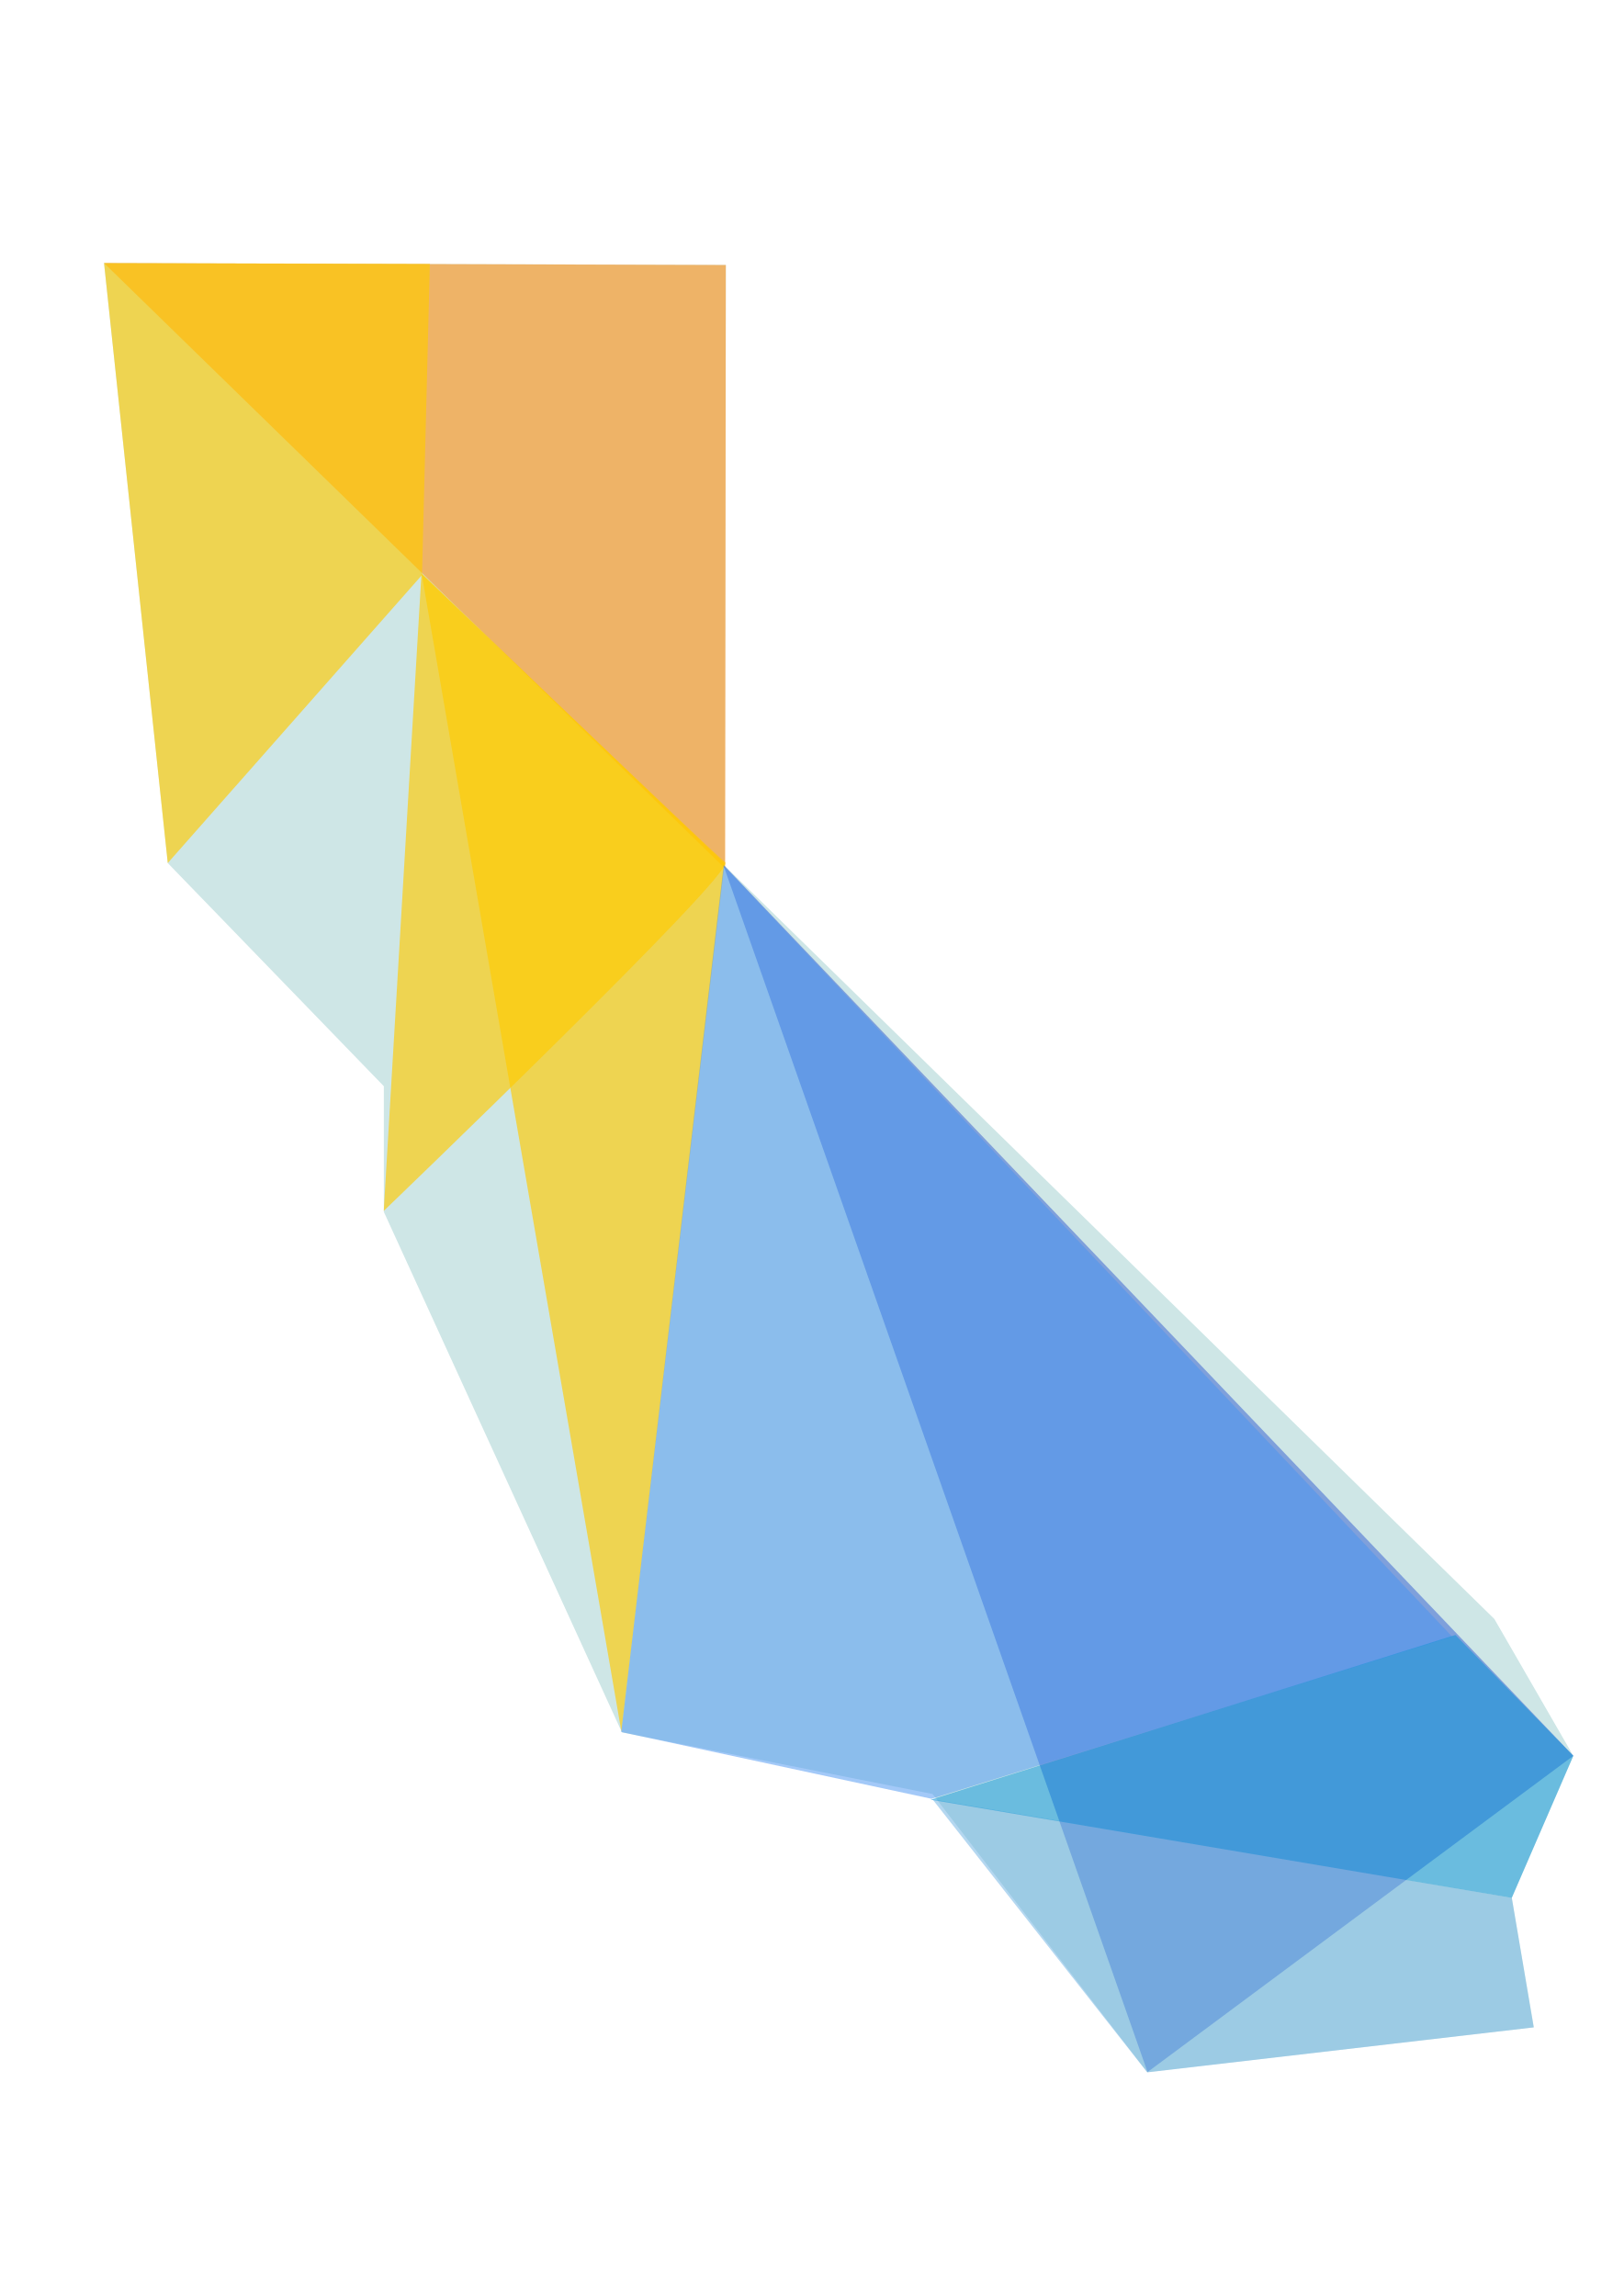
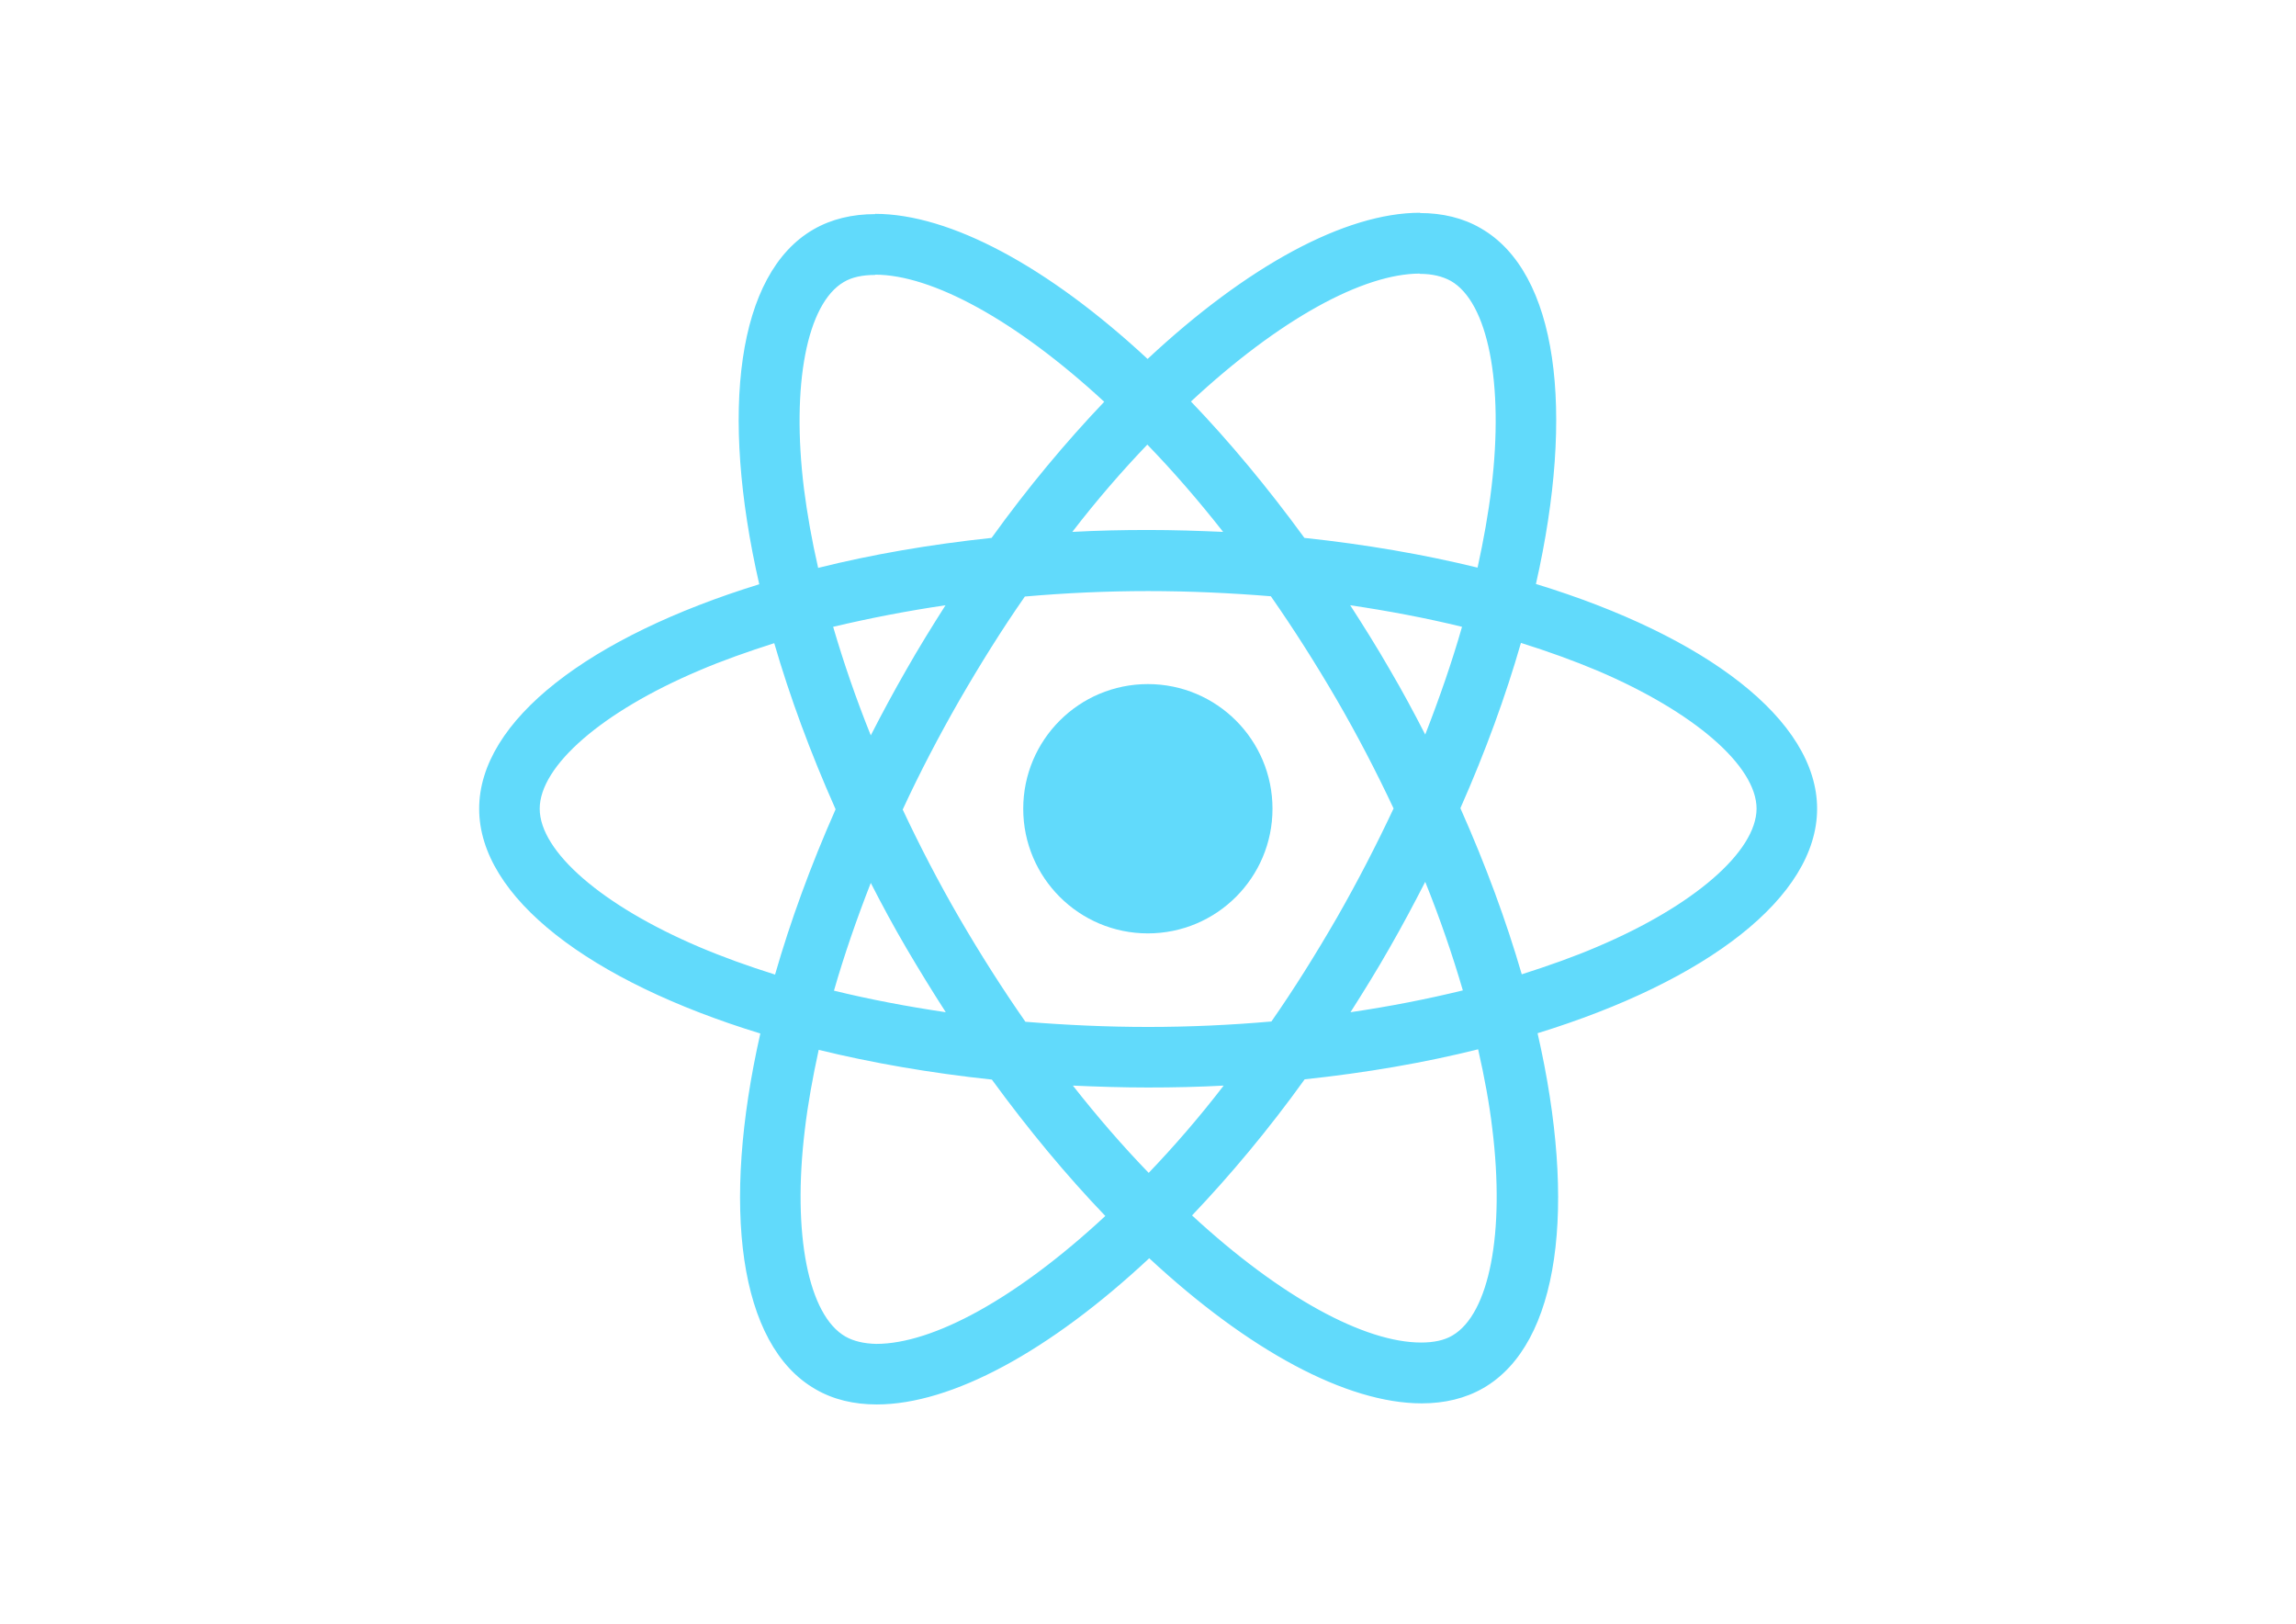
- <svg xmlns="http://www.w3.org/2000/svg" width="210mm" height="297mm" viewBox="0 0 210 297" version="1.1" id="svg5" xml:space="preserve">
-   <defs id="defs2">
-     <rect x="636.131" y="673.293" width="301.67" height="72.139" id="rect20486" />
-   </defs>
-   <g id="layer1" />
-   <g id="layer2" />
-   <g id="layer3">
-     <g id="g1146" transform="matrix(1.212752,0,0,1.19768,-20.83105,-21.93771)">
-       <path style="fill:#cee6e6;fill-opacity:1;stroke-width:0.348" d="m 28.269,46.733 66.318,0.2 -0.116,64.895 82.072,81.345 8.422,14.786 -6.565,15.331 2.356,13.986 -41.231,4.847 -22.906,-30.049 -33.115,-6.647 -25.393,-56.221 V 135.634 L 35.076,111.54 Z" id="path6586" />
-       <path style="fill:#ff9723;fill-opacity:0.647;stroke-width:0.348" d="m 28.273,46.731 66.31,0.206 -0.07,65.195 z" id="path6642" />
-       <path style="fill:#ffcb00;fill-opacity:0.647;stroke-width:0.348" d="M 62.148,80.316 83.442,205.332 94.447,111.578 Z" id="path6648" />
-       <path style="fill:#3b65d1;fill-opacity:0.542;stroke-width:0.348" d="m 94.301,111.695 90.662,96.257 -45.406,34.154 z" id="path7534" />
-       <path style="fill:#ffcb00;fill-opacity:0.647;stroke-width:0.348" d="m 58.103,149.098 c 0,0 37.718,-36.69 36.41,-37.659 C 93.204,110.47 62.128,80.216 62.128,80.216 Z" id="path9871" />
-       <path style="fill:#ffcb00;fill-opacity:0.647;stroke-width:0.348;stroke-dasharray:none" d="M 35.065,111.533 62.183,80.42 63.018,46.821 28.274,46.733 Z" id="path9873" />
-       <path style="fill:#4994f1;fill-opacity:0.502;stroke-width:0.348" d="m 83.431,205.383 10.924,-93.586 77.687,83.289 -55.527,17.509 z" id="path9875" />
-       <path style="fill:#6bb0e2;fill-opacity:0.502;stroke-width:0.348" d="m 116.633,212.665 22.893,29.478 41.211,-4.859 -2.335,-13.99 z" id="path9877" />
-       <path style="fill:#0792d8;fill-opacity:0.502;stroke-width:0.348" d="m 116.422,212.693 55.965,-17.792 12.576,13.054 -6.564,15.34 z" id="path9879" />
-     </g>
+ <svg xmlns="http://www.w3.org/2000/svg" viewBox="0 0 841.9 595.3">
+   <g fill="#61DAFB">
+     <path d="M666.3 296.5c0-32.5-40.7-63.3-103.1-82.4 14.4-63.6 8-114.2-20.2-130.4-6.5-3.8-14.1-5.6-22.4-5.6v22.3c4.6 0 8.3.9 11.4 2.6 13.6 7.8 19.5 37.5 14.9 75.7-1.1 9.4-2.9 19.3-5.1 29.4-19.6-4.8-41-8.5-63.5-10.9-13.5-18.5-27.5-35.3-41.6-50 32.6-30.3 63.2-46.9 84-46.9V78c-27.5 0-63.5 19.6-99.9 53.6-36.4-33.8-72.4-53.2-99.9-53.2v22.3c20.7 0 51.4 16.5 84 46.6-14 14.7-28 31.4-41.3 49.9-22.6 2.4-44 6.1-63.6 11-2.3-10-4-19.7-5.2-29-4.7-38.2 1.1-67.9 14.6-75.8 3-1.8 6.9-2.6 11.5-2.6V78.5c-8.4 0-16 1.8-22.6 5.6-28.1 16.2-34.4 66.7-19.9 130.1-62.2 19.2-102.7 49.9-102.7 82.3 0 32.5 40.7 63.3 103.1 82.4-14.4 63.6-8 114.2 20.2 130.4 6.5 3.8 14.1 5.6 22.5 5.6 27.5 0 63.5-19.6 99.9-53.6 36.4 33.8 72.4 53.2 99.9 53.2 8.4 0 16-1.8 22.6-5.6 28.1-16.2 34.4-66.7 19.9-130.1 62-19.1 102.5-49.9 102.5-82.3zm-130.2-66.7c-3.7 12.9-8.3 26.2-13.5 39.5-4.1-8-8.4-16-13.1-24-4.6-8-9.5-15.8-14.4-23.4 14.2 2.1 27.9 4.7 41 7.9zm-45.8 106.5c-7.8 13.5-15.8 26.3-24.1 38.2-14.9 1.3-30 2-45.2 2-15.1 0-30.2-.7-45-1.9-8.3-11.9-16.4-24.6-24.2-38-7.6-13.1-14.5-26.4-20.8-39.8 6.2-13.4 13.2-26.8 20.7-39.9 7.8-13.5 15.8-26.3 24.1-38.2 14.9-1.3 30-2 45.2-2 15.1 0 30.2.7 45 1.9 8.3 11.9 16.4 24.6 24.2 38 7.6 13.1 14.5 26.4 20.8 39.8-6.3 13.4-13.2 26.8-20.7 39.9zm32.3-13c5.4 13.4 10 26.8 13.8 39.8-13.1 3.2-26.9 5.9-41.2 8 4.9-7.7 9.8-15.6 14.4-23.7 4.6-8 8.9-16.1 13-24.1zM421.2 430c-9.3-9.6-18.6-20.3-27.8-32 9 .4 18.2.7 27.5.7 9.4 0 18.7-.2 27.8-.7-9 11.7-18.3 22.4-27.5 32zm-74.4-58.9c-14.2-2.1-27.9-4.7-41-7.9 3.7-12.9 8.3-26.2 13.5-39.5 4.1 8 8.4 16 13.1 24 4.7 8 9.5 15.8 14.4 23.4zM420.7 163c9.3 9.6 18.6 20.3 27.8 32-9-.4-18.2-.7-27.5-.7-9.4 0-18.7.2-27.8.7 9-11.7 18.3-22.4 27.5-32zm-74 58.9c-4.9 7.7-9.8 15.6-14.4 23.7-4.6 8-8.9 16-13 24-5.4-13.4-10-26.8-13.8-39.8 13.1-3.1 26.9-5.8 41.2-7.9zm-90.5 125.2c-35.4-15.1-58.3-34.9-58.3-50.6 0-15.7 22.9-35.6 58.3-50.6 8.6-3.7 18-7 27.7-10.1 5.7 19.6 13.2 40 22.5 60.9-9.2 20.8-16.6 41.1-22.2 60.6-9.9-3.1-19.3-6.5-28-10.2zM310 490c-13.6-7.8-19.5-37.5-14.9-75.7 1.1-9.4 2.9-19.3 5.1-29.4 19.6 4.8 41 8.5 63.5 10.9 13.5 18.5 27.5 35.3 41.6 50-32.6 30.3-63.2 46.9-84 46.9-4.5-.1-8.3-1-11.3-2.7zm237.2-76.2c4.7 38.2-1.1 67.9-14.6 75.8-3 1.8-6.9 2.6-11.5 2.6-20.7 0-51.4-16.5-84-46.6 14-14.7 28-31.4 41.3-49.9 22.6-2.4 44-6.1 63.6-11 2.3 10.1 4.1 19.8 5.2 29.1zm38.5-66.7c-8.6 3.7-18 7-27.7 10.1-5.7-19.6-13.2-40-22.5-60.9 9.2-20.8 16.6-41.1 22.2-60.6 9.9 3.1 19.3 6.5 28.1 10.2 35.4 15.1 58.3 34.9 58.3 50.6-.1 15.7-23 35.6-58.4 50.6zM320.8 78.4z" />
+     <circle cx="420.9" cy="296.5" r="45.7" />
+     <path d="M520.5 78.1z" />
  </g>
-   <g id="layer4" />
-   <g id="layer5" />
-   <g id="layer6" />
</svg>
